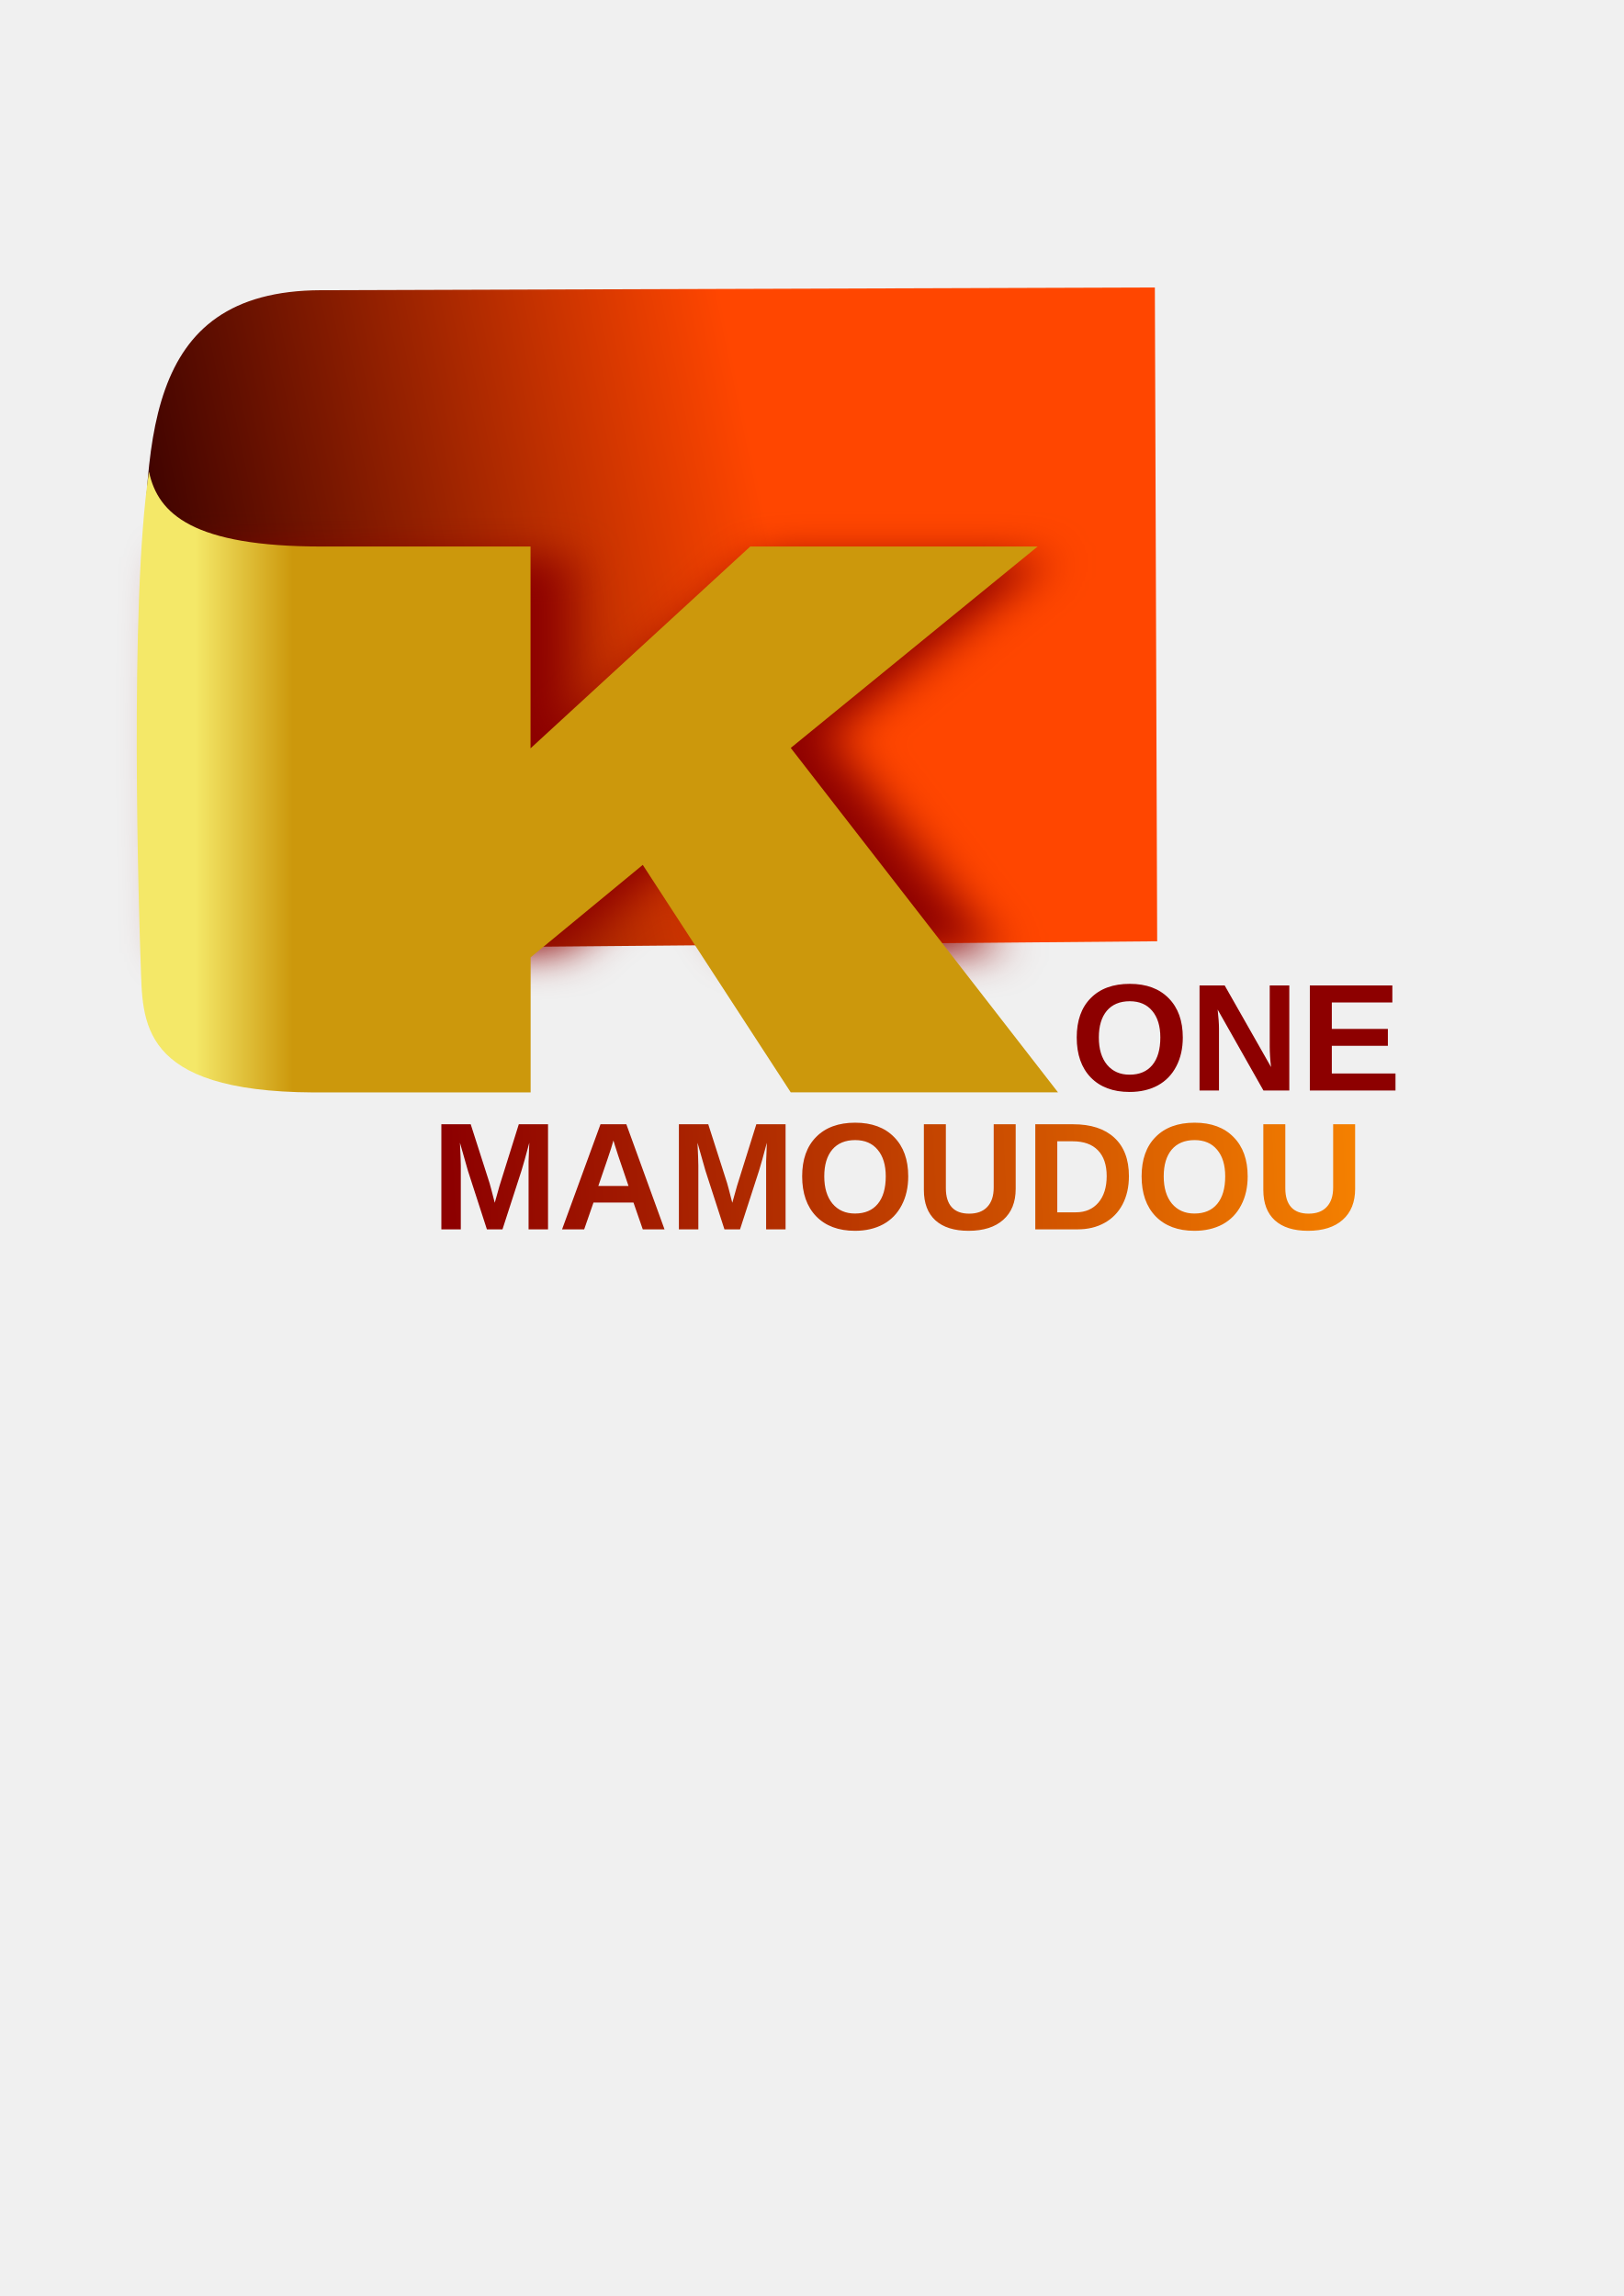
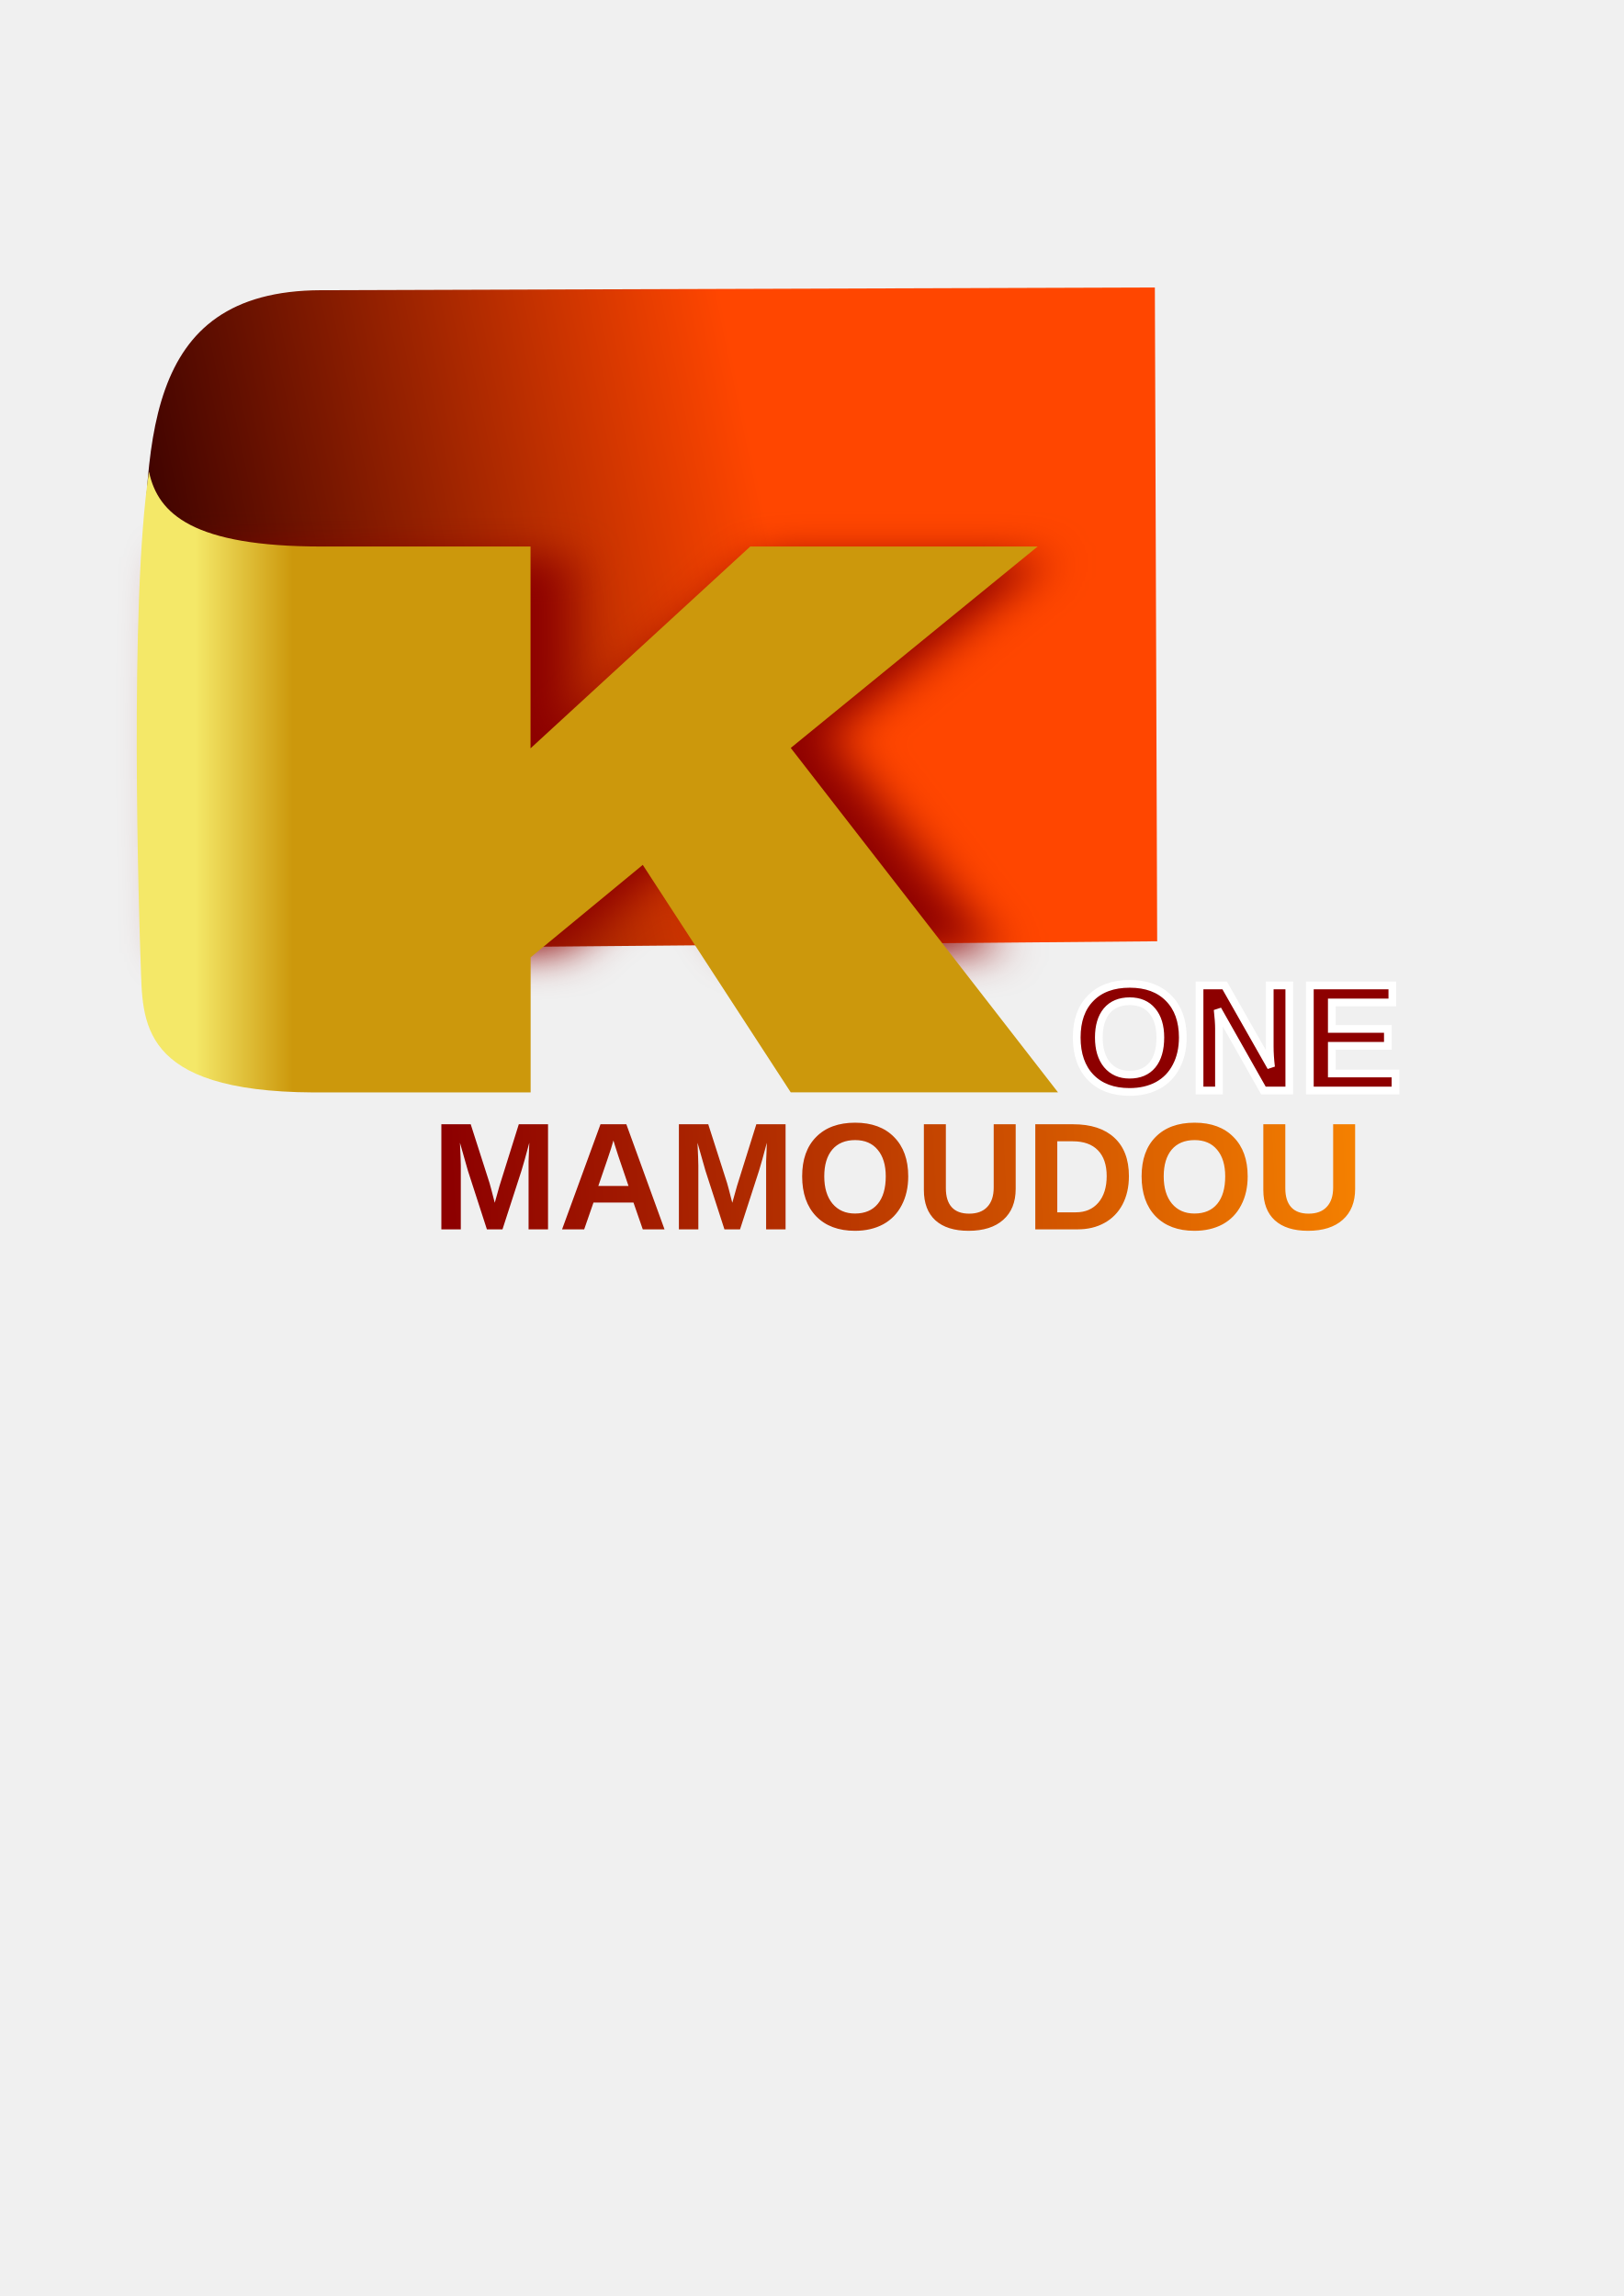
<svg xmlns="http://www.w3.org/2000/svg" xmlns:xlink="http://www.w3.org/1999/xlink" width="210mm" height="297mm" viewBox="0 0 210 297" version="1.1" id="svg5">
  <defs id="defs2">
    <linearGradient id="linearGradient83621">
      <stop style="stop-color:#8d0000;stop-opacity:1;" offset="0" id="stop83617" />
      <stop style="stop-color:#8d0000;stop-opacity:0;" offset="1" id="stop83619" />
    </linearGradient>
    <linearGradient id="linearGradient82095">
      <stop style="stop-color:#8d0000;stop-opacity:1;" offset="0" id="stop82091" />
      <stop style="stop-color:#ff8d00;stop-opacity:1" offset="1" id="stop82093" />
    </linearGradient>
    <linearGradient id="linearGradient79140">
      <stop style="stop-color:#370000;stop-opacity:1;" offset="0" id="stop79136" />
      <stop style="stop-color:#ff4600;stop-opacity:1" offset="1" id="stop79138" />
    </linearGradient>
    <linearGradient id="linearGradient34598">
      <stop style="stop-color:#f4e868;stop-opacity:1" offset="0.267" id="stop34594" />
      <stop style="stop-color:#cc980c;stop-opacity:1" offset="0.744" id="stop34596" />
    </linearGradient>
    <linearGradient id="linearGradient20624">
      <stop style="stop-color:#ffb700;stop-opacity:1;" offset="0" id="stop21423" />
      <stop style="stop-color:#ffb700;stop-opacity:0;" offset="1" id="stop21425" />
    </linearGradient>
    <linearGradient id="linearGradient20624-1">
      <stop style="stop-color:#ffb700;stop-opacity:1;" offset="0" id="stop20620" />
      <stop style="stop-color:#ffb700;stop-opacity:0;" offset="1" id="stop20622" />
    </linearGradient>
    <linearGradient xlink:href="#linearGradient34598" id="linearGradient34600" x1="78.412" y1="112.197" x2="80.463" y2="112.197" gradientUnits="userSpaceOnUse" />
    <filter style="color-interpolation-filters:sRGB" id="filter66719" x="-0.069" y="-0.119" width="1.137" height="1.239">
      <feGaussianBlur stdDeviation="0.251" id="feGaussianBlur66721" />
    </filter>
    <linearGradient xlink:href="#linearGradient34598" id="linearGradient71166" gradientUnits="userSpaceOnUse" x1="78.412" y1="112.197" x2="80.463" y2="112.197" />
    <linearGradient xlink:href="#linearGradient79140" id="linearGradient79142" x1="18.555" y1="79.951" x2="98.4" y2="63.487" gradientUnits="userSpaceOnUse" />
    <linearGradient xlink:href="#linearGradient82095" id="linearGradient82097" x1="58.274" y1="153.83" x2="187.035" y2="148.218" gradientUnits="userSpaceOnUse" />
    <linearGradient xlink:href="#linearGradient83621" id="linearGradient83623" x1="139.343" y1="133.994" x2="185.626" y2="133.994" gradientUnits="userSpaceOnUse" />
  </defs>
  <g id="layer1">
    <path id="rect999" style="fill:url(#linearGradient79142);fill-opacity:1;stroke-width:0;stroke:#ffffff;stroke-opacity:1;stroke-dasharray:none" d="M 41.492,37.541 C 18.103,37.622 18.815,57.693 18.603,79.478 18.391,101.268 17.892,122.712 41.279,122.712 l 108.383,-0.953 -0.3,-84.569 z" />
    <g aria-label="K" id="text750-8" style="font-weight:900;font-size:9.878px;font-family:Arial;-inkscape-font-specification:'Arial Heavy';fill:#8d0000;fill-opacity:1;stroke:none;stroke-width:0.265;filter:url(#filter66719)" transform="matrix(12.84514,0,0,10.11825,-983.9854,-1035.642)">
      <path id="path1002-9" style="fill:#8d0000;fill-opacity:1;stroke:none" d="m 78.404,109.484 c -0.075,1.906 -0.009,4.584 0.004,5.042 9.1e-5,0.003 -8.8e-5,0.007 0,0.01 h 3.925 v -0.099 l 1.129,-1.182 0.656,1.281 h 2.531 l -1.697,-2.776 2.197,-2.275 h -2.86 l -1.955,2.28 v -2.28 z" />
    </g>
    <g aria-label="K" id="text750" style="font-weight:900;font-size:9.878px;font-family:Arial;-inkscape-font-specification:'Arial Heavy';fill:url(#linearGradient34600);fill-opacity:1;stroke:#ffffff;stroke-width:0;stroke-dasharray:none;stroke-opacity:1" transform="matrix(12.84514,0,0,10.11825,-988.9633,-1034.055)">
      <path id="path1002" d="m 78.491,108.231 c -0.2,1.656 -0.1,5.721 -0.083,6.295 0.021,0.729 -0.028,1.626 1.74,1.637 0.011,8e-5 0.022,0 0.034,0 h 1.992 0.16 v -1.727 l 1.129,-1.182 1.49,2.908 h 2.691 l -2.691,-4.403 2.486,-2.575 H 84.545 l -2.212,2.58 v -2.58 h -2.102 c -1.294,0 -1.648,-0.414 -1.739,-0.953 z" style="fill:url(#linearGradient71166);fill-opacity:1;stroke:#ffffff;stroke-width:0;stroke-dasharray:none;stroke-opacity:1" />
    </g>
    <text xml:space="preserve" style="font-style:normal;font-variant:normal;font-weight:900;font-stretch:normal;font-size:19.756px;font-family:Arial;-inkscape-font-specification:'Arial Heavy';fill:#8d0000;fill-opacity:1;stroke:#ffffff;stroke-width:0;stroke-dasharray:none;stroke-opacity:1" x="138.446" y="141.065" id="text80440">
-       <tspan id="tspan80438" style="font-size:19.756px;stroke-width:0;fill-opacity:1;fill:#8d0000" x="138.446" y="141.065">ONE </tspan>
+       <tspan id="tspan80438" style="font-size:19.756px;stroke-width:1;fill-opacity:1;fill:#8d0000" x="138.446" y="141.065">ONE </tspan>
    </text>
    <text xml:space="preserve" style="font-style:normal;font-variant:normal;font-weight:900;font-stretch:normal;font-size:19.756px;font-family:Arial;-inkscape-font-specification:'Arial Heavy';fill:url(#linearGradient82097);fill-opacity:1;stroke:#ffffff;stroke-width:0;stroke-dasharray:none;stroke-opacity:1" x="55.752" y="159.025" id="text80494">
      <tspan id="tspan80492" style="stroke-width:0;fill-opacity:1;fill:url(#linearGradient82097)" x="55.752" y="159.025">MAMOUDOU</tspan>
    </text>
  </g>
</svg>
